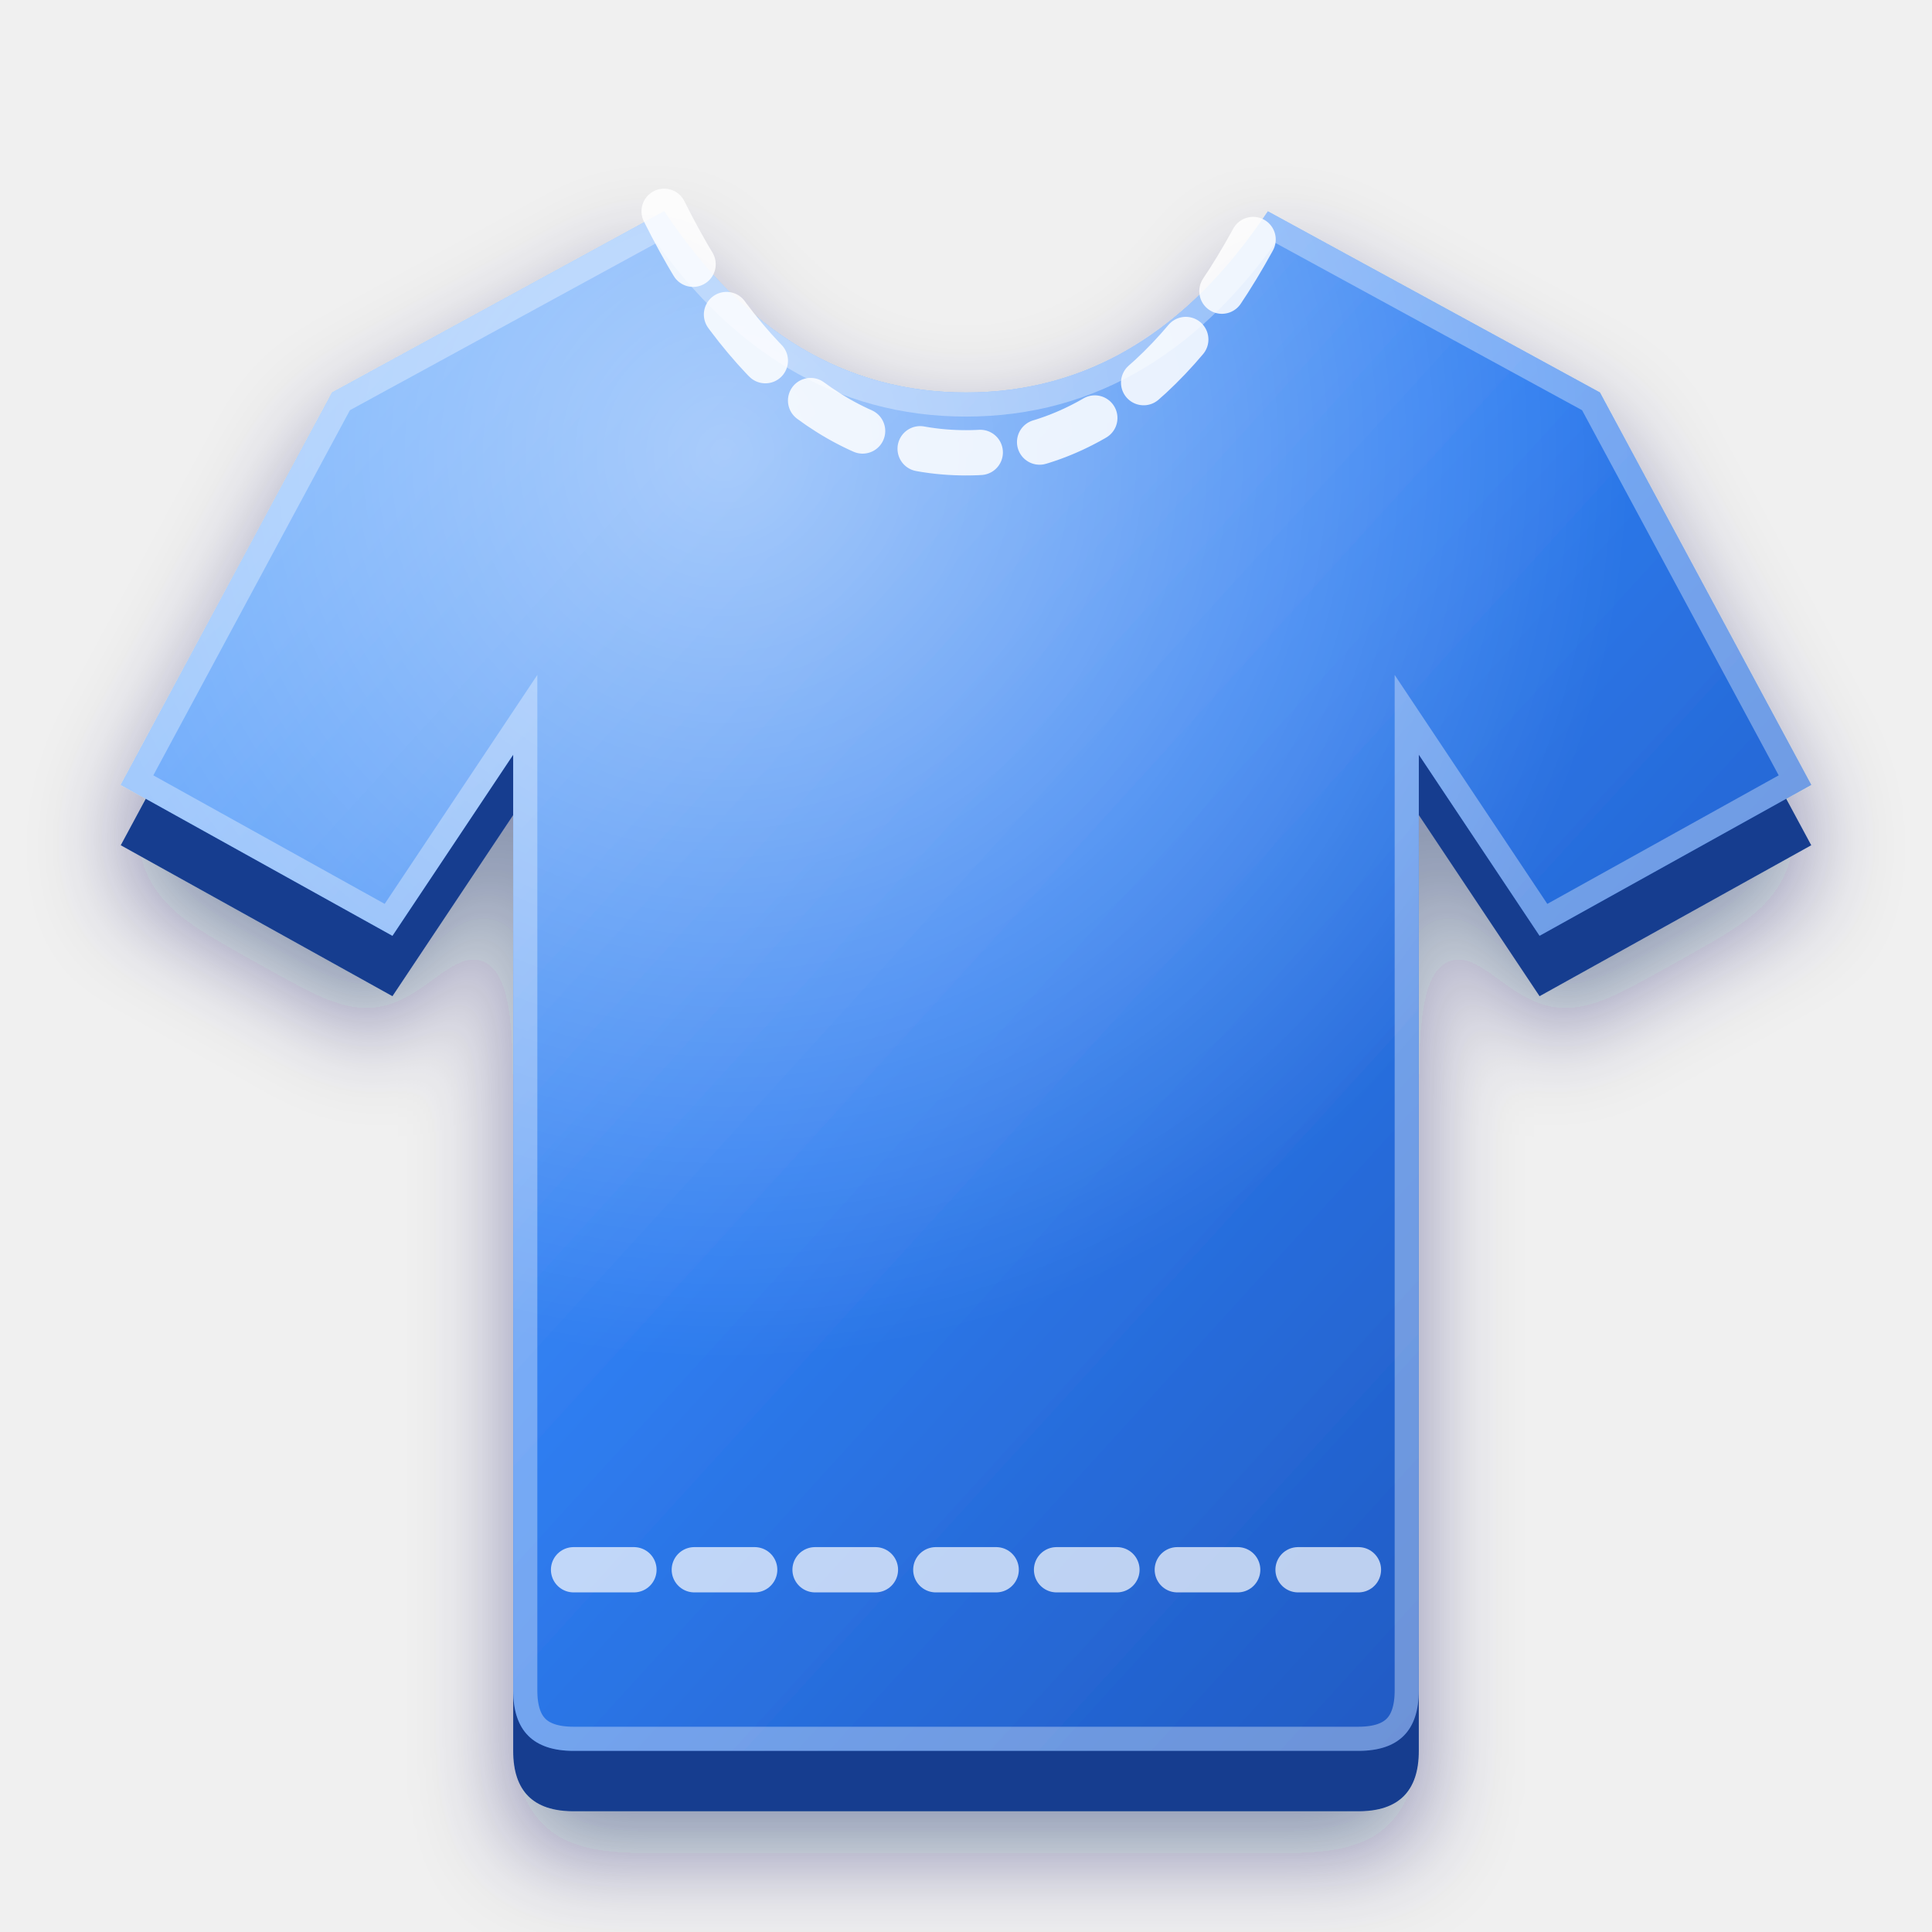
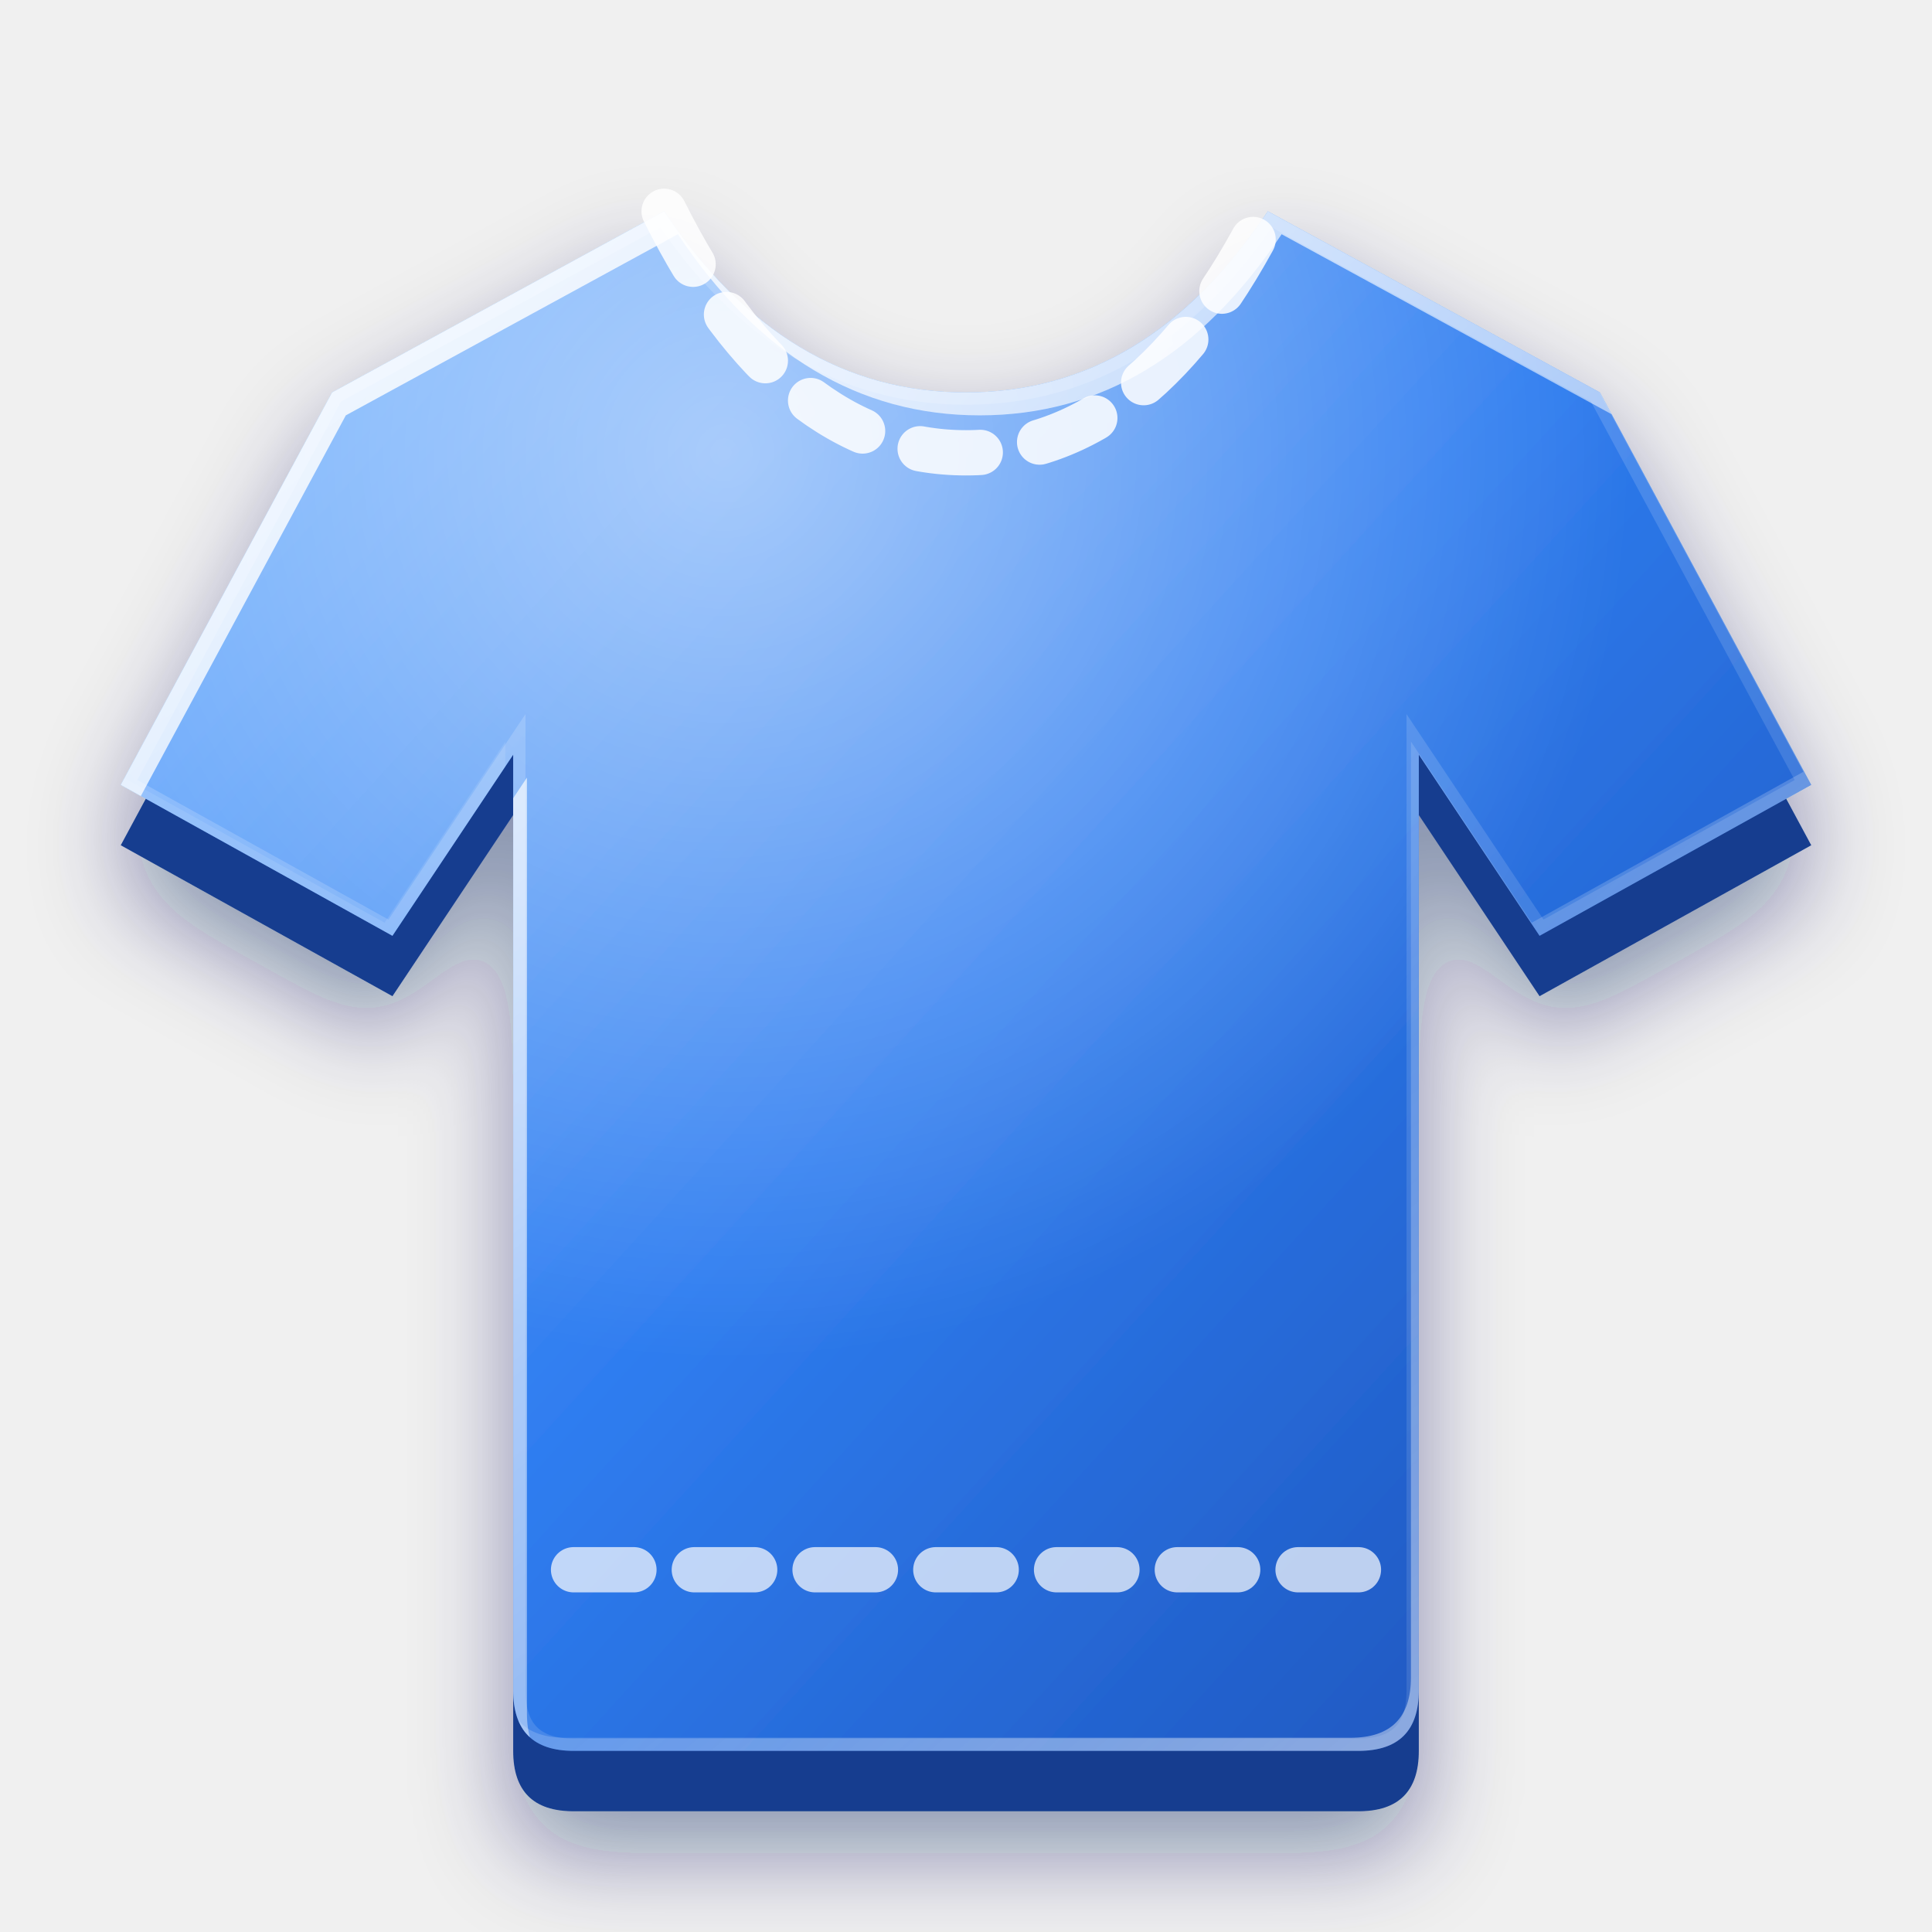
- <svg xmlns="http://www.w3.org/2000/svg" width="128" height="128" viewBox="0 0 128 128" fill="none">
+ <svg xmlns="http://www.w3.org/2000/svg" width="128" height="128" viewBox="0 0 128 128" preserveAspectRatio="none">
  <defs>
-     <linearGradient id="ateg1" x1="8" y1="14" x2="120" y2="116" gradientUnits="userSpaceOnUse">
-       <stop offset="0" stop-color="#78b6ff" />
-       <stop offset="0.5" stop-color="#2f7df0" />
-       <stop offset="1" stop-color="#1a4db3" />
-     </linearGradient>
-     <filter id="ates2" x="-12" y="-12" width="152" height="152" filterUnits="userSpaceOnUse">
+     <filter id="shadow1" x="-12" y="-12" width="152" height="152" filterUnits="userSpaceOnUse" color-interpolation-filters="sRGB">
      <feDropShadow dx="0" dy="2.8" stdDeviation="3.2" flood-color="#0a1f5c" flood-opacity="0.42" />
    </filter>
-     <radialGradient id="ater3" cx="48" cy="30" r="60" gradientUnits="userSpaceOnUse">
-       <stop offset="0" stop-color="#ffffff" stop-opacity="0.5" />
-       <stop offset="1" stop-color="#ffffff" stop-opacity="0" />
-     </radialGradient>
-     <mask id="atek4" maskUnits="userSpaceOnUse" x="0" y="0" width="128" height="128">
-       <path d="M44 14L22 26L8 52L26 62L34 50V112Q34 116 38 116H90Q94 116 94 112V50L102 62L120 52L106 26L84 14Q76 26 64 26Q52 26 44 14Z" fill="#ffffff" />
-     </mask>
-     <clipPath id="atec5">
-       <path d="M44 14L22 26L8 52L26 62L34 50V112Q34 116 38 116H90Q94 116 94 112V50L102 62L120 52L106 26L84 14Q76 26 64 26Q52 26 44 14Z" fill="#000" />
+   </defs>
+   <g filter="url(#shadow1)">
+     <g fill="none">
+       <g transform="translate(0 4)">
+         <path d="M44 14L22 26L8 52L26 62L34 50V112Q34 116 38 116H90Q94 116 94 112V50L102 62L120 52L106 26L84 14Q76 26 64 26Q52 26 44 14Z" fill="#143c8f" />
+       </g>
+     </g>
+     <g fill="none">
+       <defs>
+         <linearGradient id="l3-ateg1" x1="8" y1="14" x2="120" y2="116" gradientUnits="userSpaceOnUse">
+           <stop offset="0" stop-color="#78b6ff" />
+           <stop offset="0.5" stop-color="#2f7df0" />
+           <stop offset="1" stop-color="#1a4db3" />
+         </linearGradient>
+       </defs>
+       <path d="M44 14L22 26L8 52L26 62L34 50V112Q34 116 38 116H90Q94 116 94 112V50L102 62L120 52L106 26L84 14Q76 26 64 26Q52 26 44 14Z" fill="url(#l3-ateg1)" />
+     </g>
+   </g>
+   <g fill="none">
+     <defs>
+       <radialGradient id="l4-ater3" cx="48" cy="30" r="60" gradientUnits="userSpaceOnUse">
+         <stop offset="0" stop-color="#ffffff" stop-opacity="0.5" />
+         <stop offset="1" stop-color="#ffffff" stop-opacity="0" />
+       </radialGradient>
+       <mask id="l4-atek4" maskUnits="userSpaceOnUse" x="0" y="0" width="128" height="128">
+         <path d="M44 14L22 26L8 52L26 62L34 50V112Q34 116 38 116H90Q94 116 94 112V50L102 62L120 52L106 26L84 14Q76 26 64 26Q52 26 44 14Z" fill="#ffffff" />
+       </mask>
+     </defs>
+     <g mask="url(#l4-atek4)">
+       <rect width="128" height="128" fill="url(#l4-ater3)" />
+     </g>
+   </g>
+   <defs>
+     <clipPath id="clip5">
+       <path d="M44 14 L22 26 L8 52 L26 62 L34 50 V112 Q34 116 38 116 H90 Q94 116 94 112 V50 L102 62 L120 52 L106 26 L84 14 Q76 26 64 26 Q52 26 44 14 Z" clip-rule="nonzero" />
    </clipPath>
  </defs>
-   <g filter="url(#ates2)">
-     <g transform="translate(0 4)">
-       <path d="M44 14L22 26L8 52L26 62L34 50V112Q34 116 38 116H90Q94 116 94 112V50L102 62L120 52L106 26L84 14Q76 26 64 26Q52 26 44 14Z" fill="#143c8f" />
+   <g clip-path="url(#clip5)">
+     <defs>
+       <clipPath id="rim6">
+         <path d="M44 14L22 26L8 52L26 62L34 50V112Q34 116 38 116H90Q94 116 94 112V50L102 62L120 52L106 26L84 14Q76 26 64 26Q52 26 44 14Z" clip-rule="nonzero" />
+       </clipPath>
+       <linearGradient id="rim6g0" x1="8" y1="14" x2="92" y2="116" gradientUnits="userSpaceOnUse">
+         <stop offset="0" stop-color="#ffffff" stop-opacity="0.200" />
+         <stop offset="1" stop-color="#ffffff" stop-opacity="0.100" />
+       </linearGradient>
+       <linearGradient id="rim6g1" x1="8" y1="14" x2="92" y2="116" gradientUnits="userSpaceOnUse">
+         <stop offset="0" stop-color="#ffffff" stop-opacity="0.950" />
+         <stop offset="0.45" stop-color="#ffffff" stop-opacity="0.600" />
+         <stop offset="1" stop-color="#ffffff" stop-opacity="0.250" />
+       </linearGradient>
+       <linearGradient id="rim6g2" x1="8" y1="14" x2="92" y2="116" gradientUnits="userSpaceOnUse">
+         <stop offset="0" stop-color="#ffffff" stop-opacity="0.050" />
+         <stop offset="0.7" stop-color="#ffffff" stop-opacity="0.150" />
+         <stop offset="1" stop-color="#ffffff" stop-opacity="0.420" />
+       </linearGradient>
+     </defs>
+     <g clip-path="url(#rim6)">
+       <path d="M44 14L22 26L8 52L26 62L34 50V112Q34 116 38 116H90Q94 116 94 112V50L102 62L120 52L106 26L84 14Q76 26 64 26Q52 26 44 14Z" fill="none" stroke="url(#rim6g0)" stroke-width="1.627" />
+       <path d="M44 14L22 26L8 52L26 62L34 50V112Q34 116 38 116H90Q94 116 94 112V50L102 62L120 52L106 26L84 14Q76 26 64 26Q52 26 44 14ZM44.911 15.519 L22.911 27.519 L8.911 53.519 L26.911 63.519 L34.911 51.519 V113.519 Q34.911 117.519 38.911 117.519 H90.911 Q94.911 117.519 94.911 113.519 V51.519 L102.911 63.519 L120.911 53.519 L106.911 27.519 L84.911 15.519 Q76.911 27.519 64.911 27.519 Q52.911 27.519 44.911 15.519 Z" fill="url(#rim6g1)" fill-rule="evenodd" />
+       <path d="M44 14L22 26L8 52L26 62L34 50V112Q34 116 38 116H90Q94 116 94 112V50L102 62L120 52L106 26L84 14Q76 26 64 26Q52 26 44 14ZM43.479 13.132 L21.479 25.132 L7.479 51.132 L25.479 61.132 L33.479 49.132 V111.132 Q33.479 115.132 37.479 115.132 H89.479 Q93.479 115.132 93.479 111.132 V49.132 L101.479 61.132 L119.479 51.132 L105.479 25.132 L83.479 13.132 Q75.479 25.132 63.479 25.132 Q51.479 25.132 43.479 13.132 Z" fill="url(#rim6g2)" fill-rule="evenodd" />
    </g>
-     <path d="M44 14L22 26L8 52L26 62L34 50V112Q34 116 38 116H90Q94 116 94 112V50L102 62L120 52L106 26L84 14Q76 26 64 26Q52 26 44 14Z" fill="url(#ateg1)" />
  </g>
-   <g mask="url(#atek4)">
-     <rect width="128" height="128" fill="url(#ater3)" />
+   <g fill="none">
+     <path d="M44 14Q52 30 64 30Q76 30 84 14" stroke="#ffffff" stroke-opacity="0.85" stroke-width="3" stroke-dasharray="4 4" fill="none" stroke-linecap="round" />
  </g>
-   <g clip-path="url(#atec5)">
-     <path d="M44 14L22 26L8 52L26 62L34 50V112Q34 116 38 116H90Q94 116 94 112V50L102 62L120 52L106 26L84 14Q76 26 64 26Q52 26 44 14Z" fill="none" stroke="#ffffff" stroke-opacity="0.34" stroke-width="3.2" />
+   <g fill="none">
+     <path d="M38 104H90" stroke="#ffffff" stroke-opacity="0.7" stroke-width="3" stroke-dasharray="4 4" stroke-linecap="round" />
  </g>
-   <path d="M44 14Q52 30 64 30Q76 30 84 14" stroke="#ffffff" stroke-opacity="0.85" stroke-width="3" stroke-dasharray="4 4" fill="none" stroke-linecap="round" />
-   <path d="M38 104H90" stroke="#ffffff" stroke-opacity="0.7" stroke-width="3" stroke-dasharray="4 4" stroke-linecap="round" />
</svg>
